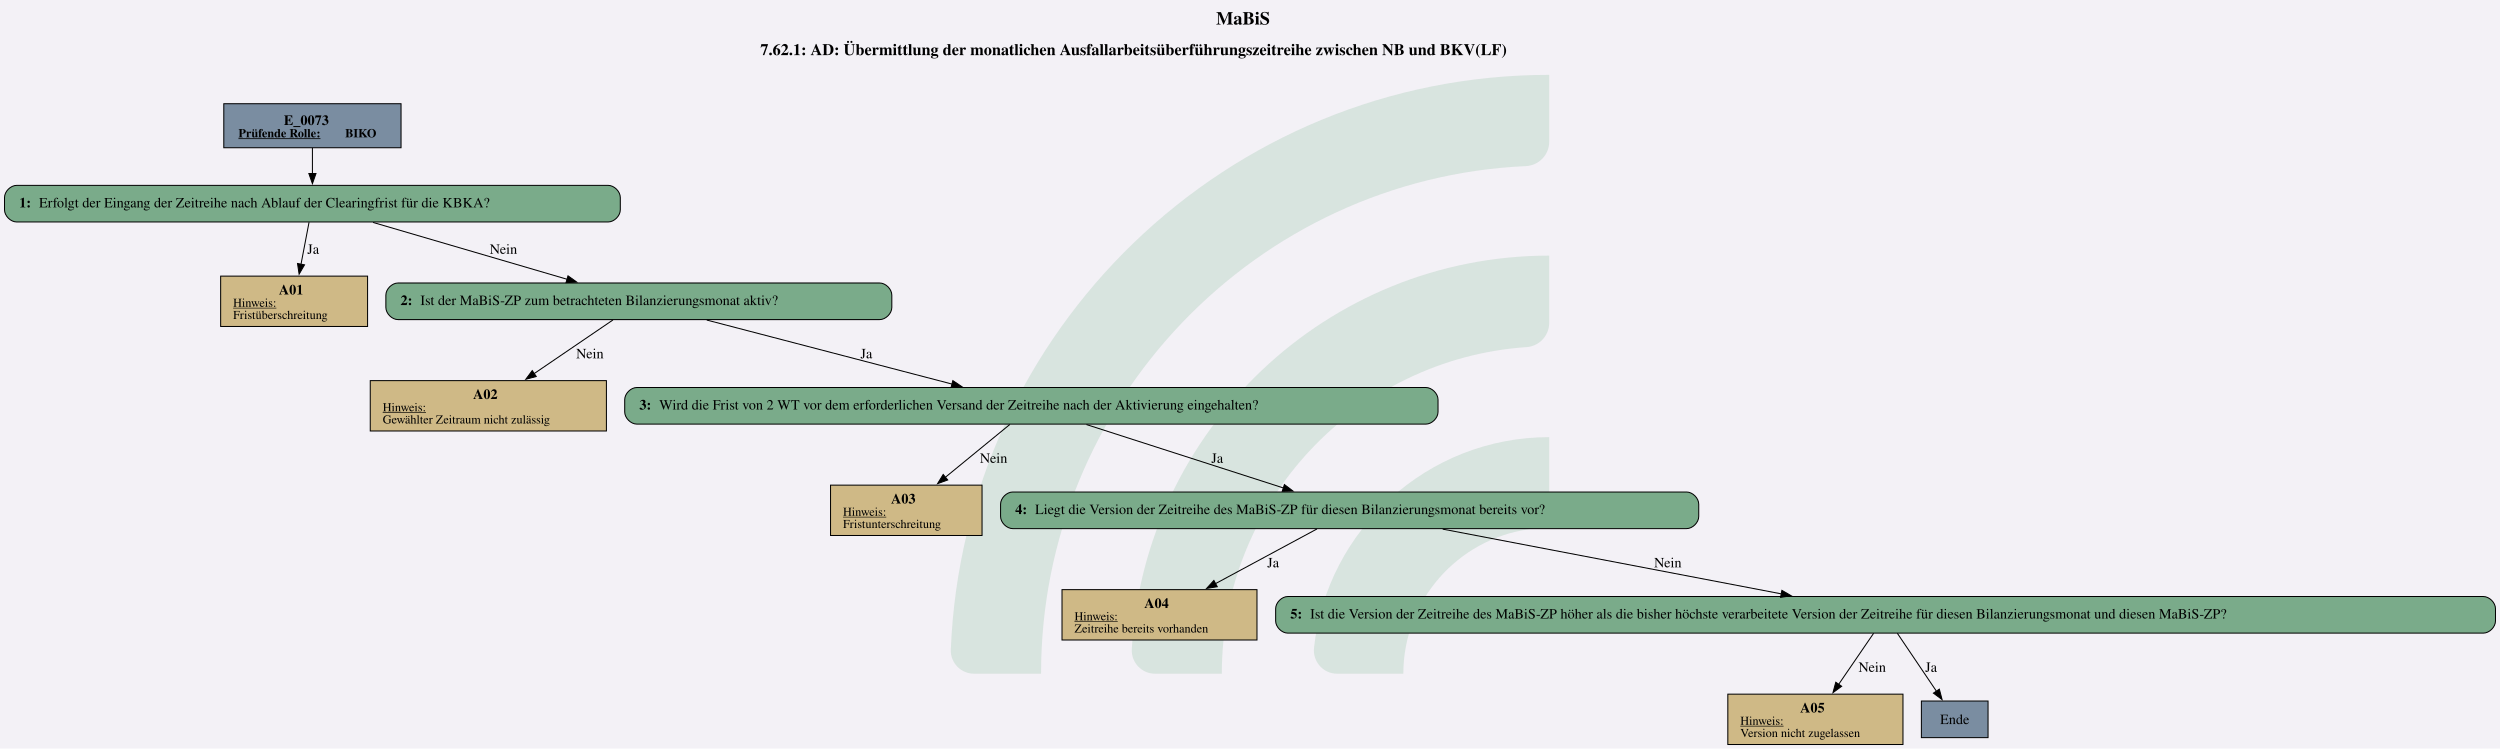
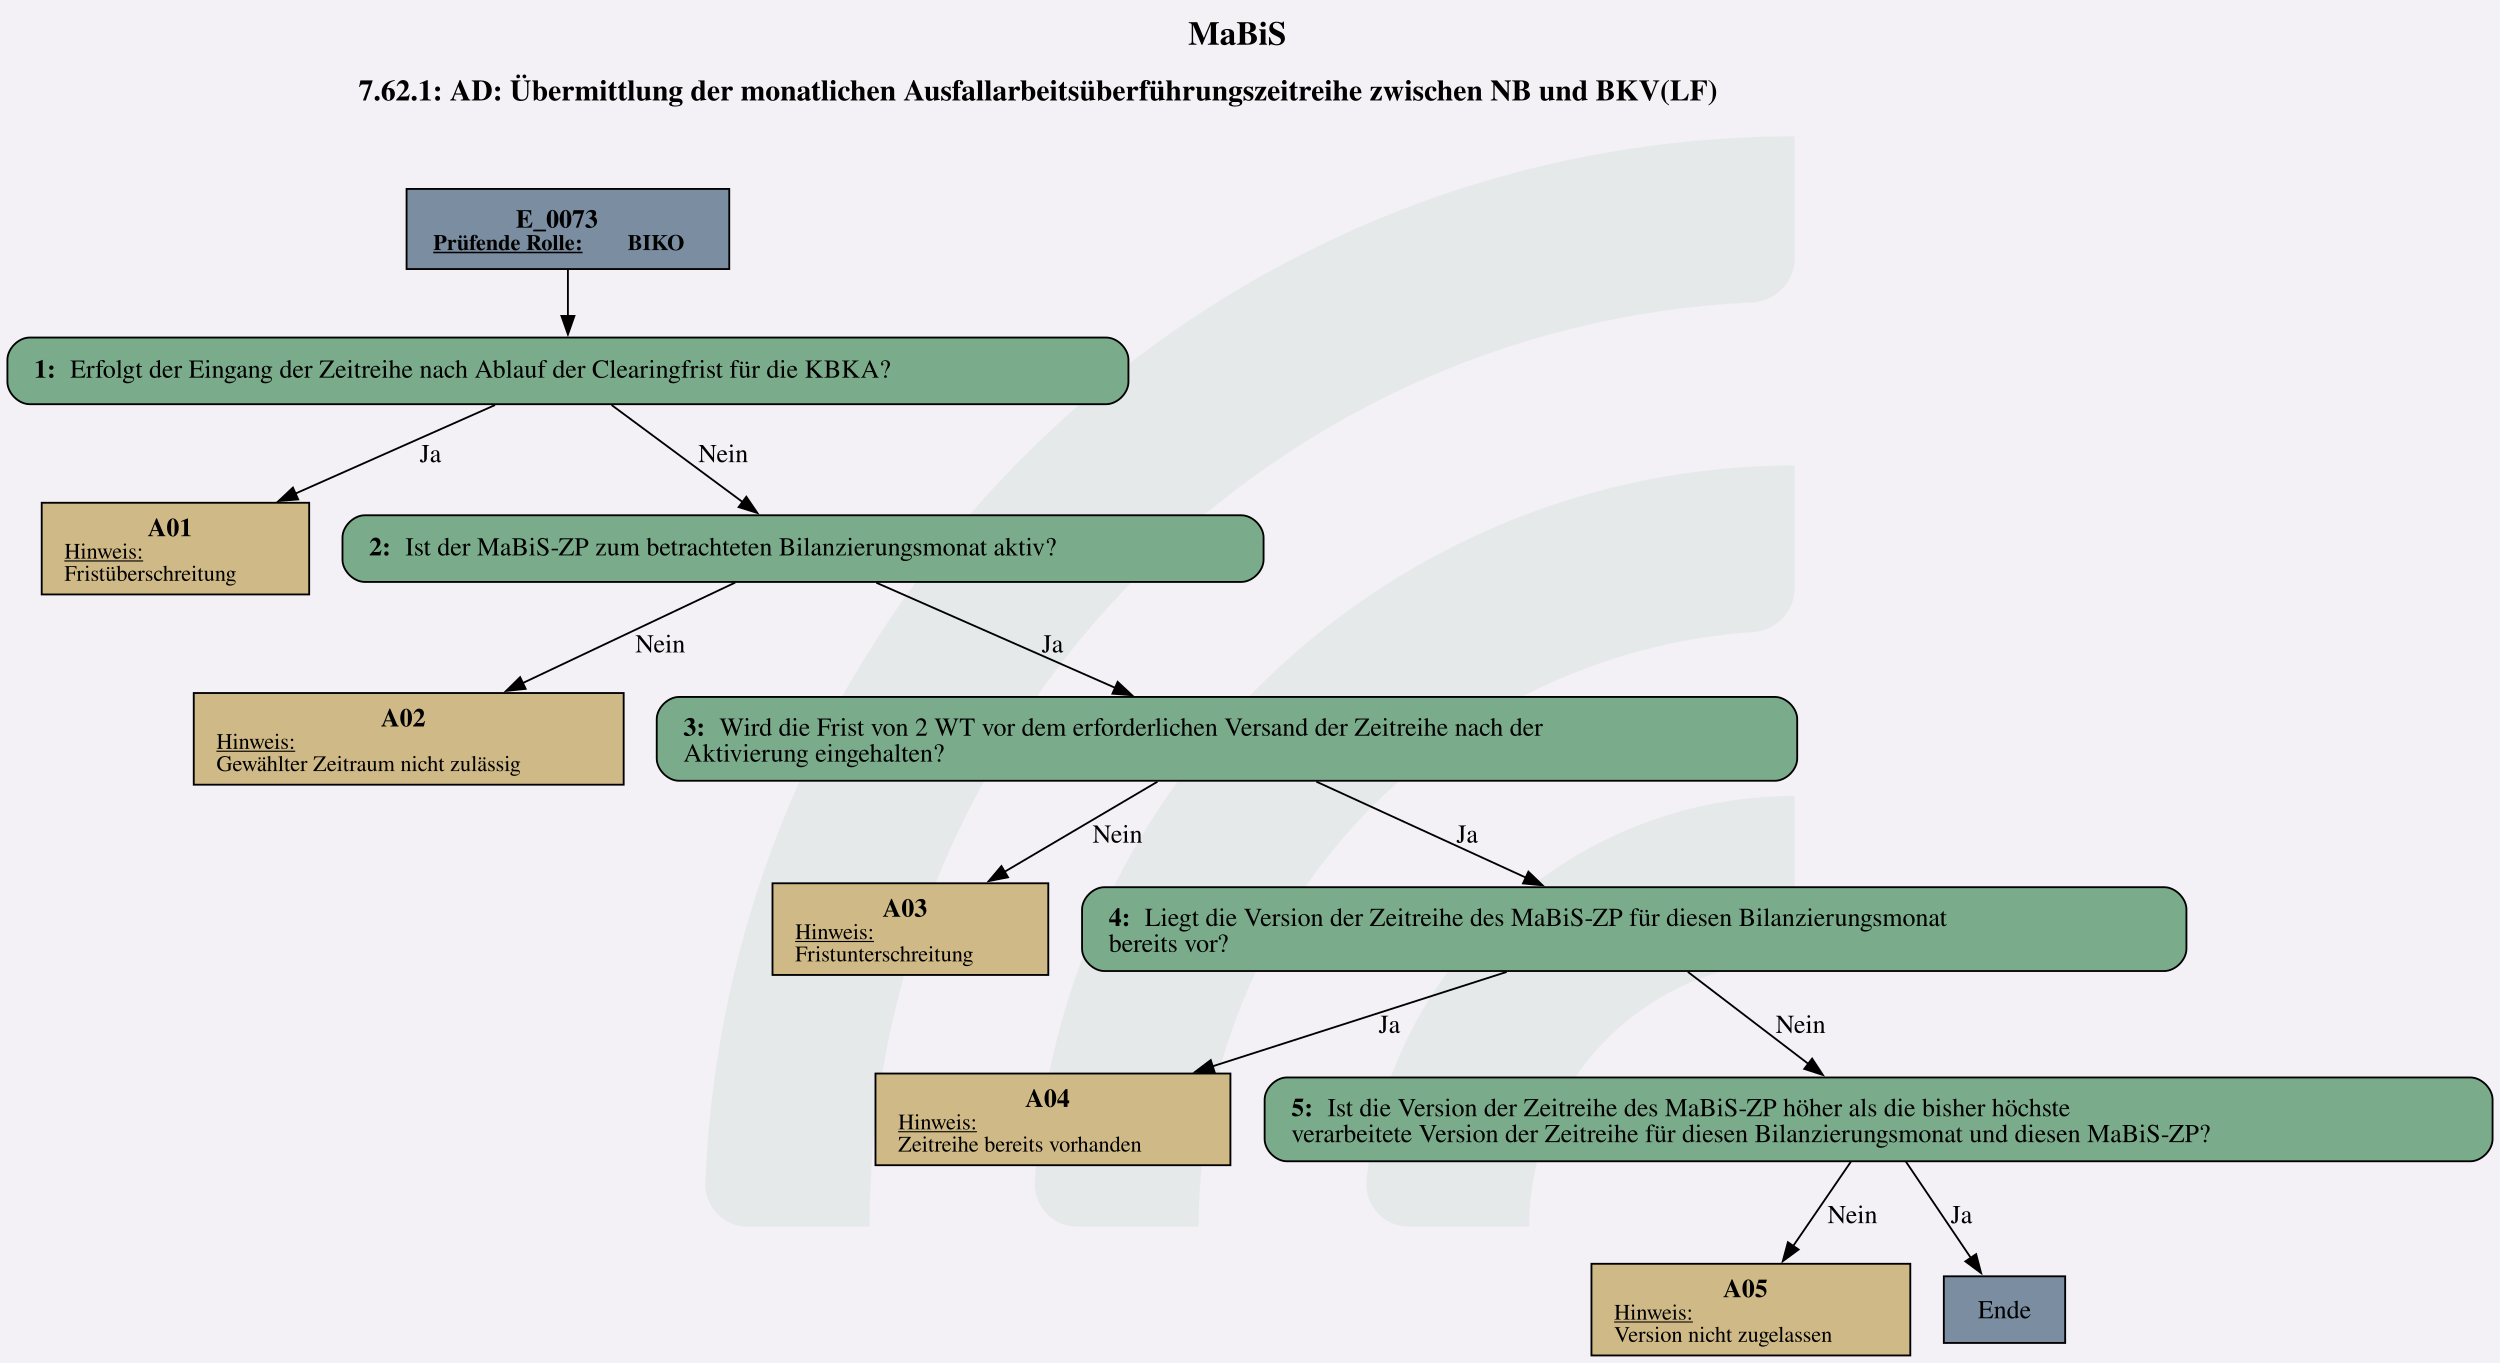
- <svg xmlns="http://www.w3.org/2000/svg" version="1.1" width="3277.333px" viewBox="0 0 3277.333 981.333" height="981.333px">
+ <svg xmlns="http://www.w3.org/2000/svg" version="1.1" width="1800.0px" viewBox="0 0 1800.0 981.333" height="981.333px">
  <g>
-     <svg version="1.1" width="3277.333px" viewBox="0 0 3277.333 981.333" height="981.333px">
-       <polygon fill="#f3f1f6" points="0,0 3277.333,0 3277.333,981.333 0,981.333" />
+     <svg version="1.1" width="1800.0px" viewBox="0 0 1800.0 981.333" height="981.333px">
+       <polygon fill="#f3f1f6" points="0,0 1800.0,0 1800.0,981.333 0,981.333" />
      <g>
-         <g transform="translate(1246.425, 98.13333) scale(1 1) translate(0, 0) scale(4.438194 4.438194) ">
+         <g transform="translate(507.7578, 98.13333) scale(1 1) translate(0, 0) scale(4.438194 4.438194) ">
          <defs id="defs2">
            <clipPath clipPathUnits="userSpaceOnUse" id="clipPath23">
              <path d="M 0,568.156 H 579.236 V 0 H 0 Z" id="path21" />
            </clipPath>
          </defs>
          <g id="layer1" transform="translate(-16.54194,-55.30527)">
            <g id="g19" clip-path="url(#clipPath23)" transform="matrix(0.3527778,0,0,-0.3527778,0.01017023,243.7368)" style="opacity:0.2">
              <g id="g25" transform="translate(122.444,32.7195)">
-                 <path d="m 0,0 h -56.104 c -11,0 -19.898,9.123 -19.463,20.115 10.594,267.191 231.277,481.302 501.029,481.302 v -56.02 c 0,-10.98 -8.688,-19.892 -19.658,-20.393 C 180.29,414.697 0,228.005 0,0" style="fill:#6ead83;fill-opacity:1;fill-rule:nonzero;stroke:none" id="path27" />
+                 <path d="m 0,0 h -56.104 c -11,0 -19.898,9.123 -19.463,20.115 10.594,267.191 231.277,481.302 501.029,481.302 v -56.02 c 0,-10.98 -8.688,-19.892 -19.658,-20.393 C 180.29,414.697 0,228.005 0,0" style="fill:#6ead83;fill-opacity:0.5;fill-rule:nonzero;stroke:none" id="path27" />
              </g>
              <g id="g29" transform="translate(273.7828,32.7195)">
-                 <path d="m 0,0 h -55.926 c -11.228,0 -20.091,9.482 -19.435,20.69 10.744,183.439 163.389,329.388 349.485,329.388 v -56.263 c 0,-10.709 -8.273,-19.617 -18.957,-20.35 C 112.819,263.696 0,144.774 0,0" style="fill:#6ead83;fill-opacity:1;fill-rule:nonzero;stroke:none" id="path31" />
+                 <path d="m 0,0 h -55.926 c -11.228,0 -20.091,9.482 -19.435,20.69 10.744,183.439 163.389,329.388 349.485,329.388 v -56.263 c 0,-10.709 -8.273,-19.617 -18.957,-20.35 C 112.819,263.696 0,144.774 0,0" style="fill:#6ead83;fill-opacity:0.5;fill-rule:nonzero;stroke:none" id="path31" />
              </g>
              <g id="g33" transform="translate(425.7667,32.7195)">
-                 <path d="m 0,0 h -55.445 c -11.653,0 -20.604,10.17 -19.334,21.753 10.866,99.032 95.031,176.341 196.919,176.341 v -57.011 c 0,-10.046 -7.283,-18.755 -17.229,-20.165 C 45.688,112.522 0,61.497 0,0" style="fill:#6ead83;fill-opacity:1;fill-rule:nonzero;stroke:none" id="path35" />
+                 <path d="m 0,0 h -55.445 c -11.653,0 -20.604,10.17 -19.334,21.753 10.866,99.032 95.031,176.341 196.919,176.341 v -57.011 c 0,-10.046 -7.283,-18.755 -17.229,-20.165 C 45.688,112.522 0,61.497 0,0" style="fill:#6ead83;fill-opacity:0.5;fill-rule:nonzero;stroke:none" id="path35" />
              </g>
            </g>
          </g>
        </g>
-         <svg width="2458pt" height="736pt" viewBox="0.00 0.00 2457.55 736.13">
+         <svg width="1350pt" height="736pt" viewBox="0.00 0.00 1350.43 736.13">
          <g id="graph0" class="graph" transform="scale(1 1) rotate(0) translate(4 732.13)">
-             <text text-anchor="start" x="1191.4" y="-708.03" font-family="Times,serif" font-weight="bold" font-size="18.00">MaBiS</text>
-             <text text-anchor="start" x="743.28" y="-677.93" font-family="Times,serif" font-weight="bold" font-size="16.00">7.62.1: AD: Übermittlung der monatlichen Ausfallarbeitsüberführungszeitreihe zwischen NB und BKV(LF)</text>
+             <text text-anchor="start" x="637.84" y="-708.03" font-family="Times,serif" font-weight="bold" font-size="18.00">MaBiS</text>
+             <text text-anchor="start" x="189.71" y="-677.93" font-family="Times,serif" font-weight="bold" font-size="16.00">7.62.1: AD: Übermittlung der monatlichen Ausfallarbeitsüberführungszeitreihe zwischen NB und BKV(LF)</text>
            <g id="node1" class="node">
-               <polygon fill="#7a8da1" stroke="black" points="389.93,-630.13 215.63,-630.13 215.63,-586.85 389.93,-586.85 389.93,-630.13" />
+               <polygon fill="#7a8da1" stroke="black" points="389.92,-630.13 215.62,-630.13 215.62,-586.85 389.92,-586.85 389.92,-630.13" />
              <text text-anchor="start" x="274.65" y="-609.19" font-family="Times,serif" font-weight="bold" font-size="14.00">E_0073</text>
-               <text text-anchor="start" x="230.03" y="-597.09" font-family="Times,serif" font-weight="bold" text-decoration="underline" font-size="12.00">Prüfende Rolle:</text>
-               <text text-anchor="start" x="335.03" y="-597.09" font-family="Times,serif" font-weight="bold" font-size="12.00"> BIKO</text>
+               <text text-anchor="start" x="230.02" y="-597.09" font-family="Times,serif" font-weight="bold" text-decoration="underline" font-size="12.00">Prüfende Rolle:</text>
+               <text text-anchor="start" x="335.02" y="-597.09" font-family="Times,serif" font-weight="bold" font-size="12.00"> BIKO</text>
            </g>
            <g id="node2" class="node">
              <path fill="#7aab8a" stroke="black" d="M593.55,-549.85C593.55,-549.85 12,-549.85 12,-549.85 6,-549.85 0,-543.85 0,-537.85 0,-537.85 0,-525.85 0,-525.85 0,-519.85 6,-513.85 12,-513.85 12,-513.85 593.55,-513.85 593.55,-513.85 599.55,-513.85 605.55,-519.85 605.55,-525.85 605.55,-525.85 605.55,-537.85 605.55,-537.85 605.55,-543.85 599.55,-549.85 593.55,-549.85" />
              <text text-anchor="start" x="14.4" y="-528.17" font-family="Times,serif" font-weight="bold" font-size="14.00">1: </text>
              <text text-anchor="start" x="33.9" y="-528.17" font-family="Times,serif" font-size="14.00">Erfolgt der Eingang der Zeitreihe nach Ablauf der Clearingfrist für die KBKA?</text>
            </g>
            <g id="edge1" class="edge">
-               <path fill="none" stroke="black" d="M302.78,-586.7C302.78,-578.84 302.78,-569.76 302.78,-561.32" />
+               <path fill="none" stroke="black" d="M302.77,-586.7C302.77,-578.84 302.77,-569.76 302.77,-561.32" />
              <polygon fill="black" stroke="black" points="306.28,-561.52 302.78,-551.52 299.28,-561.52 306.28,-561.52" />
            </g>
            <g id="node3" class="node">
-               <polygon fill="#cfb986" stroke="black" points="357.02,-460.6 212.54,-460.6 212.54,-411.08 357.02,-411.08 357.02,-460.6" />
-               <text text-anchor="start" x="269.78" y="-442.54" font-family="Times,serif" font-weight="bold" font-size="14.00">A01</text>
-               <text text-anchor="start" x="224.78" y="-430.44" font-family="Times,serif" text-decoration="underline" font-size="12.00">Hinweis:</text>
-               <text text-anchor="start" x="224.78" y="-418.44" font-family="Times,serif" font-size="12.00">Fristüberschreitung</text>
+               <polygon fill="#cfb986" stroke="black" points="163.01,-460.6 18.53,-460.6 18.53,-411.08 163.01,-411.08 163.01,-460.6" />
+               <text text-anchor="start" x="75.77" y="-442.54" font-family="Times,serif" font-weight="bold" font-size="14.00">A01</text>
+               <text text-anchor="start" x="30.77" y="-430.44" font-family="Times,serif" text-decoration="underline" font-size="12.00">Hinweis:</text>
+               <text text-anchor="start" x="30.77" y="-418.44" font-family="Times,serif" font-size="12.00">Fristüberschreitung</text>
            </g>
            <g id="edge2" class="edge">
-               <path fill="none" stroke="black" d="M299.47,-513.61C297.25,-501.98 294.23,-486.22 291.51,-472.01" />
-               <polygon fill="black" stroke="black" points="295.01,-471.7 289.7,-462.54 288.14,-473.02 295.01,-471.7" />
-               <text text-anchor="middle" x="303.53" y="-482.55" font-family="Times,serif" font-size="14.00">Ja</text>
+               <path fill="none" stroke="black" d="M263.4,-513.39C233.1,-499.95 190.59,-481.1 155.34,-465.47" />
+               <polygon fill="black" stroke="black" points="157.07,-462.41 146.51,-461.56 154.23,-468.81 157.07,-462.41" />
+               <text text-anchor="middle" x="228.52" y="-482.55" font-family="Times,serif" font-size="14.00">Ja</text>
            </g>
            <g id="node4" class="node">
-               <path fill="#7aab8a" stroke="black" d="M860.55,-453.84C860.55,-453.84 387,-453.84 387,-453.84 381,-453.84 375,-447.84 375,-441.84 375,-441.84 375,-429.84 375,-429.84 375,-423.84 381,-417.84 387,-417.84 387,-417.84 860.55,-417.84 860.55,-417.84 866.55,-417.84 872.55,-423.84 872.55,-429.84 872.55,-429.84 872.55,-441.84 872.55,-441.84 872.55,-447.84 866.55,-453.84 860.55,-453.84" />
-               <text text-anchor="start" x="389.4" y="-432.16" font-family="Times,serif" font-weight="bold" font-size="14.00">2: </text>
-               <text text-anchor="start" x="408.9" y="-432.16" font-family="Times,serif" font-size="14.00">Ist der MaBiS-ZP zum betrachteten Bilanzierungsmonat aktiv?</text>
+               <path fill="#7aab8a" stroke="black" d="M666.55,-453.84C666.55,-453.84 193,-453.84 193,-453.84 187,-453.84 181,-447.84 181,-441.84 181,-441.84 181,-429.84 181,-429.84 181,-423.84 187,-417.84 193,-417.84 193,-417.84 666.55,-417.84 666.55,-417.84 672.55,-417.84 678.55,-423.84 678.55,-429.84 678.55,-429.84 678.55,-441.84 678.55,-441.84 678.55,-447.84 672.55,-453.84 666.55,-453.84" />
+               <text text-anchor="start" x="195.4" y="-432.16" font-family="Times,serif" font-weight="bold" font-size="14.00">2: </text>
+               <text text-anchor="start" x="214.9" y="-432.16" font-family="Times,serif" font-size="14.00">Ist der MaBiS-ZP zum betrachteten Bilanzierungsmonat aktiv?</text>
            </g>
            <g id="edge3" class="edge">
-               <path fill="none" stroke="black" d="M362.4,-513.39C416.48,-497.55 496.26,-474.19 553.44,-457.44" />
-               <polygon fill="black" stroke="black" points="554.13,-460.88 562.74,-454.71 552.16,-454.17 554.13,-460.88" />
-               <text text-anchor="middle" x="490.65" y="-482.55" font-family="Times,serif" font-size="14.00">Nein</text>
+               <path fill="none" stroke="black" d="M326.37,-513.39C346.32,-498.61 375.13,-477.29 397.27,-460.9" />
+               <polygon fill="black" stroke="black" points="399.14,-463.87 405.09,-455.11 394.97,-458.25 399.14,-463.87" />
+               <text text-anchor="middle" x="386.65" y="-482.55" font-family="Times,serif" font-size="14.00">Nein</text>
            </g>
            <g id="node5" class="node">
-               <polygon fill="#cfb986" stroke="black" points="591.89,-357.83 359.66,-357.83 359.66,-308.31 591.89,-308.31 591.89,-357.83" />
-               <text text-anchor="start" x="460.78" y="-339.77" font-family="Times,serif" font-weight="bold" font-size="14.00">A02</text>
-               <text text-anchor="start" x="371.9" y="-327.67" font-family="Times,serif" text-decoration="underline" font-size="12.00">Hinweis:</text>
-               <text text-anchor="start" x="371.9" y="-315.67" font-family="Times,serif" font-size="12.00">Gewählter Zeitraum nicht zulässig</text>
+               <polygon fill="#cfb986" stroke="black" points="332.89,-357.83 100.66,-357.83 100.66,-308.31 332.89,-308.31 332.89,-357.83" />
+               <text text-anchor="start" x="201.77" y="-339.77" font-family="Times,serif" font-weight="bold" font-size="14.00">A02</text>
+               <text text-anchor="start" x="112.9" y="-327.67" font-family="Times,serif" text-decoration="underline" font-size="12.00">Hinweis:</text>
+               <text text-anchor="start" x="112.9" y="-315.67" font-family="Times,serif" font-size="12.00">Gewählter Zeitraum nicht zulässig</text>
            </g>
            <g id="edge4" class="edge">
-               <path fill="none" stroke="black" d="M598.33,-417.52C577.08,-403.05 546.26,-382.06 520.84,-364.76" />
-               <polygon fill="black" stroke="black" points="522.89,-361.91 512.65,-359.18 518.95,-367.7 522.89,-361.91" />
-               <text text-anchor="middle" x="575.65" y="-379.78" font-family="Times,serif" font-size="14.00">Nein</text>
+               <path fill="none" stroke="black" d="M393.16,-417.52C361.63,-402.6 315.47,-380.76 278.28,-363.17" />
+               <polygon fill="black" stroke="black" points="279.95,-360.09 269.41,-358.97 276.96,-366.41 279.95,-360.09" />
+               <text text-anchor="middle" x="352.65" y="-379.78" font-family="Times,serif" font-size="14.00">Nein</text>
            </g>
            <g id="node6" class="node">
-               <path fill="#7aab8a" stroke="black" d="M1397.68,-351.07C1397.68,-351.07 621.88,-351.07 621.88,-351.07 615.88,-351.07 609.88,-345.07 609.88,-339.07 609.88,-339.07 609.88,-327.07 609.88,-327.07 609.88,-321.07 615.88,-315.07 621.88,-315.07 621.88,-315.07 1397.68,-315.07 1397.68,-315.07 1403.68,-315.07 1409.68,-321.07 1409.68,-327.07 1409.68,-327.07 1409.68,-339.07 1409.68,-339.07 1409.68,-345.07 1403.68,-351.07 1397.68,-351.07" />
-               <text text-anchor="start" x="624.28" y="-329.39" font-family="Times,serif" font-weight="bold" font-size="14.00">3: </text>
-               <text text-anchor="start" x="643.78" y="-329.39" font-family="Times,serif" font-size="14.00">Wird die Frist von 2 WT vor dem erforderlichen Versand der Zeitreihe nach der Aktivierung eingehalten?</text>
+               <path fill="#7aab8a" stroke="black" d="M954.8,-355.71C954.8,-355.71 362.75,-355.71 362.75,-355.71 356.75,-355.71 350.75,-349.71 350.75,-343.71 350.75,-343.71 350.75,-322.43 350.75,-322.43 350.75,-316.43 356.75,-310.43 362.75,-310.43 362.75,-310.43 954.8,-310.43 954.8,-310.43 960.8,-310.43 966.8,-316.43 966.8,-322.43 966.8,-322.43 966.8,-343.71 966.8,-343.71 966.8,-349.71 960.8,-355.71 954.8,-355.71" />
+               <text text-anchor="start" x="365.15" y="-334.77" font-family="Times,serif" font-weight="bold" font-size="14.00">3: </text>
+               <text text-anchor="start" x="384.65" y="-334.77" font-family="Times,serif" font-size="14.00">Wird die Frist von 2 WT vor dem erforderlichen Versand der Zeitreihe nach der</text>
+               <text text-anchor="start" x="365.15" y="-320.77" font-family="Times,serif" font-size="14.00">Aktivierung eingehalten?</text>
            </g>
            <g id="edge5" class="edge">
-               <path fill="none" stroke="black" d="M690.57,-417.4C757.65,-399.89 860.95,-372.92 931.75,-354.44" />
-               <polygon fill="black" stroke="black" points="932.57,-357.84 941.36,-351.93 930.8,-351.07 932.57,-357.84" />
-               <text text-anchor="middle" x="847.53" y="-379.78" font-family="Times,serif" font-size="14.00">Ja</text>
+               <path fill="none" stroke="black" d="M469.4,-417.4C504.97,-401.75 557.69,-378.55 598.48,-360.6" />
+               <polygon fill="black" stroke="black" points="599.72,-363.88 607.46,-356.65 596.9,-357.47 599.72,-363.88" />
+               <text text-anchor="middle" x="564.52" y="-379.78" font-family="Times,serif" font-size="14.00">Ja</text>
            </g>
            <g id="node7" class="node">
-               <polygon fill="#cfb986" stroke="black" points="961.27,-255.06 812.29,-255.06 812.29,-205.54 961.27,-205.54 961.27,-255.06" />
-               <text text-anchor="start" x="871.78" y="-237" font-family="Times,serif" font-weight="bold" font-size="14.00">A03</text>
-               <text text-anchor="start" x="824.53" y="-224.9" font-family="Times,serif" text-decoration="underline" font-size="12.00">Hinweis:</text>
-               <text text-anchor="start" x="824.53" y="-212.9" font-family="Times,serif" font-size="12.00">Fristunterschreitung</text>
+               <polygon fill="#cfb986" stroke="black" points="562.26,-255.06 413.28,-255.06 413.28,-205.54 562.26,-205.54 562.26,-255.06" />
+               <text text-anchor="start" x="472.77" y="-237" font-family="Times,serif" font-weight="bold" font-size="14.00">A03</text>
+               <text text-anchor="start" x="425.52" y="-224.9" font-family="Times,serif" text-decoration="underline" font-size="12.00">Hinweis:</text>
+               <text text-anchor="start" x="425.52" y="-212.9" font-family="Times,serif" font-size="12.00">Fristunterschreitung</text>
            </g>
            <g id="edge6" class="edge">
-               <path fill="none" stroke="black" d="M988.63,-314.75C971.2,-300.47 946.03,-279.85 925.07,-262.68" />
-               <polygon fill="black" stroke="black" points="927.51,-260.15 917.55,-256.52 923.07,-265.56 927.51,-260.15" />
-               <text text-anchor="middle" x="972.65" y="-277.01" font-family="Times,serif" font-size="14.00">Nein</text>
+               <path fill="none" stroke="black" d="M621.25,-309.96C597.01,-295.67 565.17,-276.91 538.67,-261.29" />
+               <polygon fill="black" stroke="black" points="540.5,-258.31 530.11,-256.25 536.95,-264.34 540.5,-258.31" />
+               <text text-anchor="middle" x="599.65" y="-277.01" font-family="Times,serif" font-size="14.00">Nein</text>
            </g>
            <g id="node8" class="node">
-               <path fill="#7aab8a" stroke="black" d="M1654.05,-248.3C1654.05,-248.3 991.5,-248.3 991.5,-248.3 985.5,-248.3 979.5,-242.3 979.5,-236.3 979.5,-236.3 979.5,-224.3 979.5,-224.3 979.5,-218.3 985.5,-212.3 991.5,-212.3 991.5,-212.3 1654.05,-212.3 1654.05,-212.3 1660.05,-212.3 1666.05,-218.3 1666.05,-224.3 1666.05,-224.3 1666.05,-236.3 1666.05,-236.3 1666.05,-242.3 1660.05,-248.3 1654.05,-248.3" />
-               <text text-anchor="start" x="993.9" y="-226.62" font-family="Times,serif" font-weight="bold" font-size="14.00">4: </text>
-               <text text-anchor="start" x="1013.4" y="-226.62" font-family="Times,serif" font-size="14.00">Liegt die Version der Zeitreihe des MaBiS-ZP für diesen Bilanzierungsmonat bereits vor?</text>
+               <path fill="#7aab8a" stroke="black" d="M1165.05,-252.94C1165.05,-252.94 592.5,-252.94 592.5,-252.94 586.5,-252.94 580.5,-246.94 580.5,-240.94 580.5,-240.94 580.5,-219.66 580.5,-219.66 580.5,-213.66 586.5,-207.66 592.5,-207.66 592.5,-207.66 1165.05,-207.66 1165.05,-207.66 1171.05,-207.66 1177.05,-213.66 1177.05,-219.66 1177.05,-219.66 1177.05,-240.94 1177.05,-240.94 1177.05,-246.94 1171.05,-252.94 1165.05,-252.94" />
+               <text text-anchor="start" x="594.9" y="-232" font-family="Times,serif" font-weight="bold" font-size="14.00">4: </text>
+               <text text-anchor="start" x="614.4" y="-232" font-family="Times,serif" font-size="14.00">Liegt die Version der Zeitreihe des MaBiS-ZP für diesen Bilanzierungsmonat</text>
+               <text text-anchor="start" x="594.9" y="-218" font-family="Times,serif" font-size="14.00">bereits vor?</text>
            </g>
            <g id="edge7" class="edge">
-               <path fill="none" stroke="black" d="M1063.94,-314.63C1117.77,-297.3 1200.37,-270.71 1257.73,-252.24" />
-               <polygon fill="black" stroke="black" points="1258.6,-255.64 1267.05,-249.24 1256.46,-248.97 1258.6,-255.64" />
-               <text text-anchor="middle" x="1192.53" y="-277.01" font-family="Times,serif" font-size="14.00">Ja</text>
+               <path fill="none" stroke="black" d="M707.05,-309.96C740.44,-294.66 785.04,-274.23 820.42,-258.03" />
+               <polygon fill="black" stroke="black" points="821.6,-261.34 829.23,-253.99 818.68,-254.98 821.6,-261.34" />
+               <text text-anchor="middle" x="788.52" y="-277.01" font-family="Times,serif" font-size="14.00">Ja</text>
            </g>
            <g id="node9" class="node">
-               <polygon fill="#cfb986" stroke="black" points="1231.64,-152.29 1039.91,-152.29 1039.91,-102.77 1231.64,-102.77 1231.64,-152.29" />
-               <text text-anchor="start" x="1120.78" y="-134.23" font-family="Times,serif" font-weight="bold" font-size="14.00">A04</text>
-               <text text-anchor="start" x="1052.15" y="-122.13" font-family="Times,serif" text-decoration="underline" font-size="12.00">Hinweis:</text>
-               <text text-anchor="start" x="1052.15" y="-110.13" font-family="Times,serif" font-size="12.00">Zeitreihe bereits vorhanden</text>
+               <polygon fill="#cfb986" stroke="black" points="660.64,-152.29 468.91,-152.29 468.91,-102.77 660.64,-102.77 660.64,-152.29" />
+               <text text-anchor="start" x="549.77" y="-134.23" font-family="Times,serif" font-weight="bold" font-size="14.00">A04</text>
+               <text text-anchor="start" x="481.15" y="-122.13" font-family="Times,serif" text-decoration="underline" font-size="12.00">Hinweis:</text>
+               <text text-anchor="start" x="481.15" y="-110.13" font-family="Times,serif" font-size="12.00">Zeitreihe bereits vorhanden</text>
            </g>
            <g id="edge8" class="edge">
-               <path fill="none" stroke="black" d="M1290.63,-211.98C1263.18,-197.19 1223.11,-175.59 1190.61,-158.08" />
-               <polygon fill="black" stroke="black" points="1192.58,-155.17 1182.12,-153.5 1189.26,-161.33 1192.58,-155.17" />
-               <text text-anchor="middle" x="1247.53" y="-174.24" font-family="Times,serif" font-size="14.00">Ja</text>
+               <path fill="none" stroke="black" d="M809.87,-207.19C763.11,-192.18 700.94,-172.23 650.92,-156.18" />
+               <polygon fill="black" stroke="black" points="652.15,-152.89 641.55,-153.17 650.01,-159.56 652.15,-152.89" />
+               <text text-anchor="middle" x="746.52" y="-174.24" font-family="Times,serif" font-size="14.00">Ja</text>
            </g>
            <g id="node10" class="node">
-               <path fill="#7aab8a" stroke="black" d="M2437.55,-145.53C2437.55,-145.53 1262,-145.53 1262,-145.53 1256,-145.53 1250,-139.53 1250,-133.53 1250,-133.53 1250,-121.53 1250,-121.53 1250,-115.53 1256,-109.53 1262,-109.53 1262,-109.53 2437.55,-109.53 2437.55,-109.53 2443.55,-109.53 2449.55,-115.53 2449.55,-121.53 2449.55,-121.53 2449.55,-133.53 2449.55,-133.53 2449.55,-139.53 2443.55,-145.53 2437.55,-145.53" />
-               <text text-anchor="start" x="1264.4" y="-123.86" font-family="Times,serif" font-weight="bold" font-size="14.00">5: </text>
-               <text text-anchor="start" x="1283.9" y="-123.86" font-family="Times,serif" font-size="14.00">Ist die Version der Zeitreihe des MaBiS-ZP höher als die bisher höchste verarbeitete Version der Zeitreihe für diesen Bilanzierungsmonat und diesen MaBiS-ZP?</text>
+               <path fill="#7aab8a" stroke="black" d="M1330.42,-150.17C1330.42,-150.17 691.12,-150.17 691.12,-150.17 685.12,-150.17 679.12,-144.17 679.12,-138.17 679.12,-138.17 679.12,-116.89 679.12,-116.89 679.12,-110.89 685.12,-104.89 691.12,-104.89 691.12,-104.89 1330.42,-104.89 1330.42,-104.89 1336.42,-104.89 1342.42,-110.89 1342.42,-116.89 1342.42,-116.89 1342.42,-138.17 1342.42,-138.17 1342.42,-144.17 1336.42,-150.17 1330.42,-150.17" />
+               <text text-anchor="start" x="693.52" y="-129.23" font-family="Times,serif" font-weight="bold" font-size="14.00">5: </text>
+               <text text-anchor="start" x="713.02" y="-129.23" font-family="Times,serif" font-size="14.00">Ist die Version der Zeitreihe des MaBiS-ZP höher als die bisher höchste</text>
+               <text text-anchor="start" x="693.52" y="-115.23" font-family="Times,serif" font-size="14.00">verarbeitete Version der Zeitreihe für diesen Bilanzierungsmonat und diesen MaBiS-ZP?</text>
            </g>
            <g id="edge9" class="edge">
-               <path fill="none" stroke="black" d="M1414.27,-211.8C1507.12,-194.05 1650.59,-166.62 1747.23,-148.14" />
-               <polygon fill="black" stroke="black" points="1747.83,-151.59 1756.99,-146.27 1746.52,-144.71 1747.83,-151.59" />
-               <text text-anchor="middle" x="1635.65" y="-174.24" font-family="Times,serif" font-size="14.00">Nein</text>
+               <path fill="none" stroke="black" d="M907.74,-207.19C926.91,-192.55 952.25,-173.21 973,-157.37" />
+               <polygon fill="black" stroke="black" points="974.85,-160.36 980.67,-151.51 970.6,-154.8 974.85,-160.36" />
+               <text text-anchor="middle" x="968.65" y="-174.24" font-family="Times,serif" font-size="14.00">Nein</text>
            </g>
            <g id="node11" class="node">
-               <polygon fill="#cfb986" stroke="black" points="1866.89,-49.52 1694.66,-49.52 1694.66,0 1866.89,0 1866.89,-49.52" />
-               <text text-anchor="start" x="1765.78" y="-31.46" font-family="Times,serif" font-weight="bold" font-size="14.00">A05</text>
-               <text text-anchor="start" x="1706.9" y="-19.36" font-family="Times,serif" text-decoration="underline" font-size="12.00">Hinweis:</text>
-               <text text-anchor="start" x="1706.9" y="-7.36" font-family="Times,serif" font-size="12.00">Version nicht zugelassen</text>
+               <polygon fill="#cfb986" stroke="black" points="1027.89,-49.52 855.66,-49.52 855.66,0 1027.89,0 1027.89,-49.52" />
+               <text text-anchor="start" x="926.77" y="-31.46" font-family="Times,serif" font-weight="bold" font-size="14.00">A05</text>
+               <text text-anchor="start" x="867.9" y="-19.36" font-family="Times,serif" text-decoration="underline" font-size="12.00">Hinweis:</text>
+               <text text-anchor="start" x="867.9" y="-7.36" font-family="Times,serif" font-size="12.00">Version nicht zugelassen</text>
            </g>
            <g id="edge10" class="edge">
-               <path fill="none" stroke="black" d="M1838.07,-109.44C1828.6,-95.6 1814.97,-75.71 1803.39,-58.79" />
-               <polygon fill="black" stroke="black" points="1806.59,-57.27 1798.06,-51 1800.82,-61.23 1806.59,-57.27" />
-               <text text-anchor="middle" x="1836.65" y="-71.47" font-family="Times,serif" font-size="14.00">Nein</text>
+               <path fill="none" stroke="black" d="M995.8,-104.66C986.7,-91.37 974.89,-74.12 964.64,-59.15" />
+               <polygon fill="black" stroke="black" points="967.56,-57.22 959.02,-50.95 961.78,-61.17 967.56,-57.22" />
+               <text text-anchor="middle" x="996.65" y="-71.47" font-family="Times,serif" font-size="14.00">Nein</text>
            </g>
            <g id="node12" class="node">
-               <polygon fill="#7a8da1" stroke="black" points="1950.55,-42.76 1885,-42.76 1885,-6.76 1950.55,-6.76 1950.55,-42.76" />
-               <text text-anchor="middle" x="1917.78" y="-20.08" font-family="Times,serif" font-size="14.00">Ende</text>
+               <polygon fill="#7a8da1" stroke="black" points="1111.55,-42.76 1046,-42.76 1046,-6.76 1111.55,-6.76 1111.55,-42.76" />
+               <text text-anchor="middle" x="1078.78" y="-20.08" font-family="Times,serif" font-size="14.00">Ende</text>
            </g>
            <g id="edge11" class="edge">
-               <path fill="none" stroke="black" d="M1861.31,-109.44C1871.86,-93.8 1887.64,-70.42 1899.83,-52.35" />
-               <polygon fill="black" stroke="black" points="1902.64,-54.44 1905.34,-44.19 1896.84,-50.52 1902.64,-54.44" />
-               <text text-anchor="middle" x="1894.53" y="-71.47" font-family="Times,serif" font-size="14.00">Ja</text>
+               <path fill="none" stroke="black" d="M1025.53,-104.66C1035.82,-89.42 1049.61,-68.98 1060.58,-52.73" />
+               <polygon fill="black" stroke="black" points="1063.45,-54.73 1066.14,-44.49 1057.64,-50.82 1063.45,-54.73" />
+               <text text-anchor="middle" x="1055.53" y="-71.47" font-family="Times,serif" font-size="14.00">Ja</text>
            </g>
          </g>
        </svg>
      </g>
    </svg>
  </g>
</svg>
